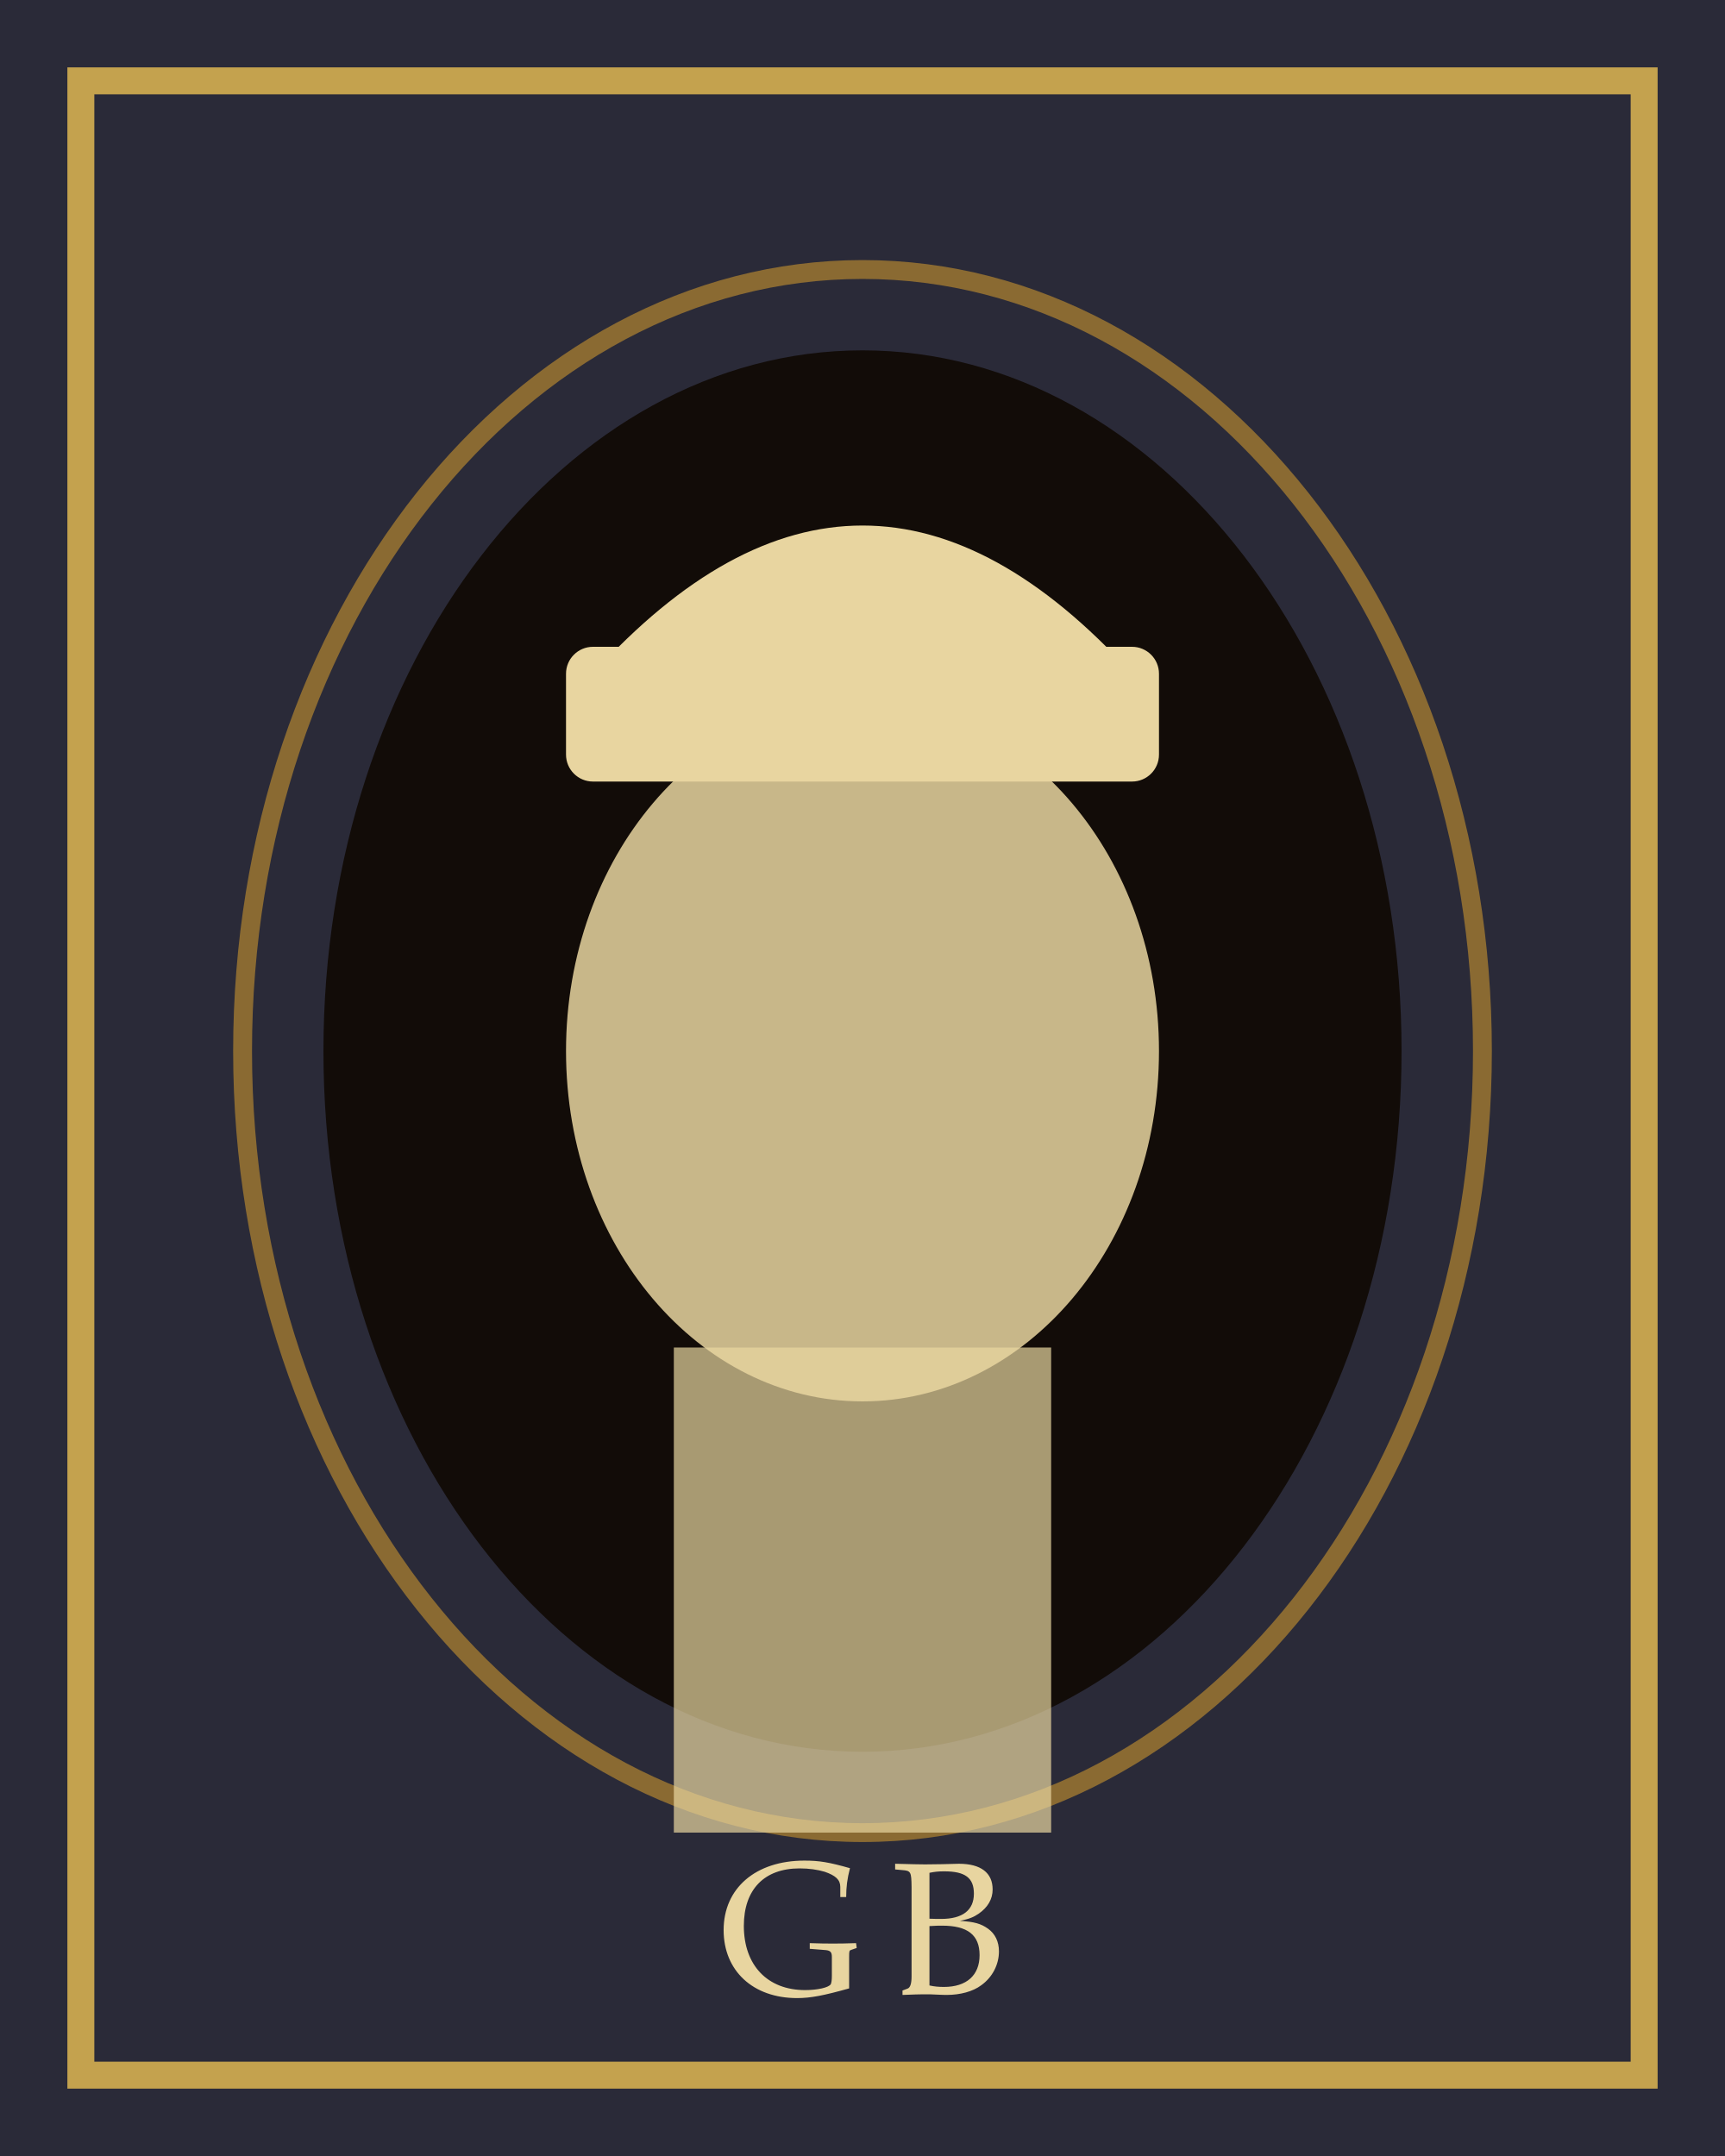
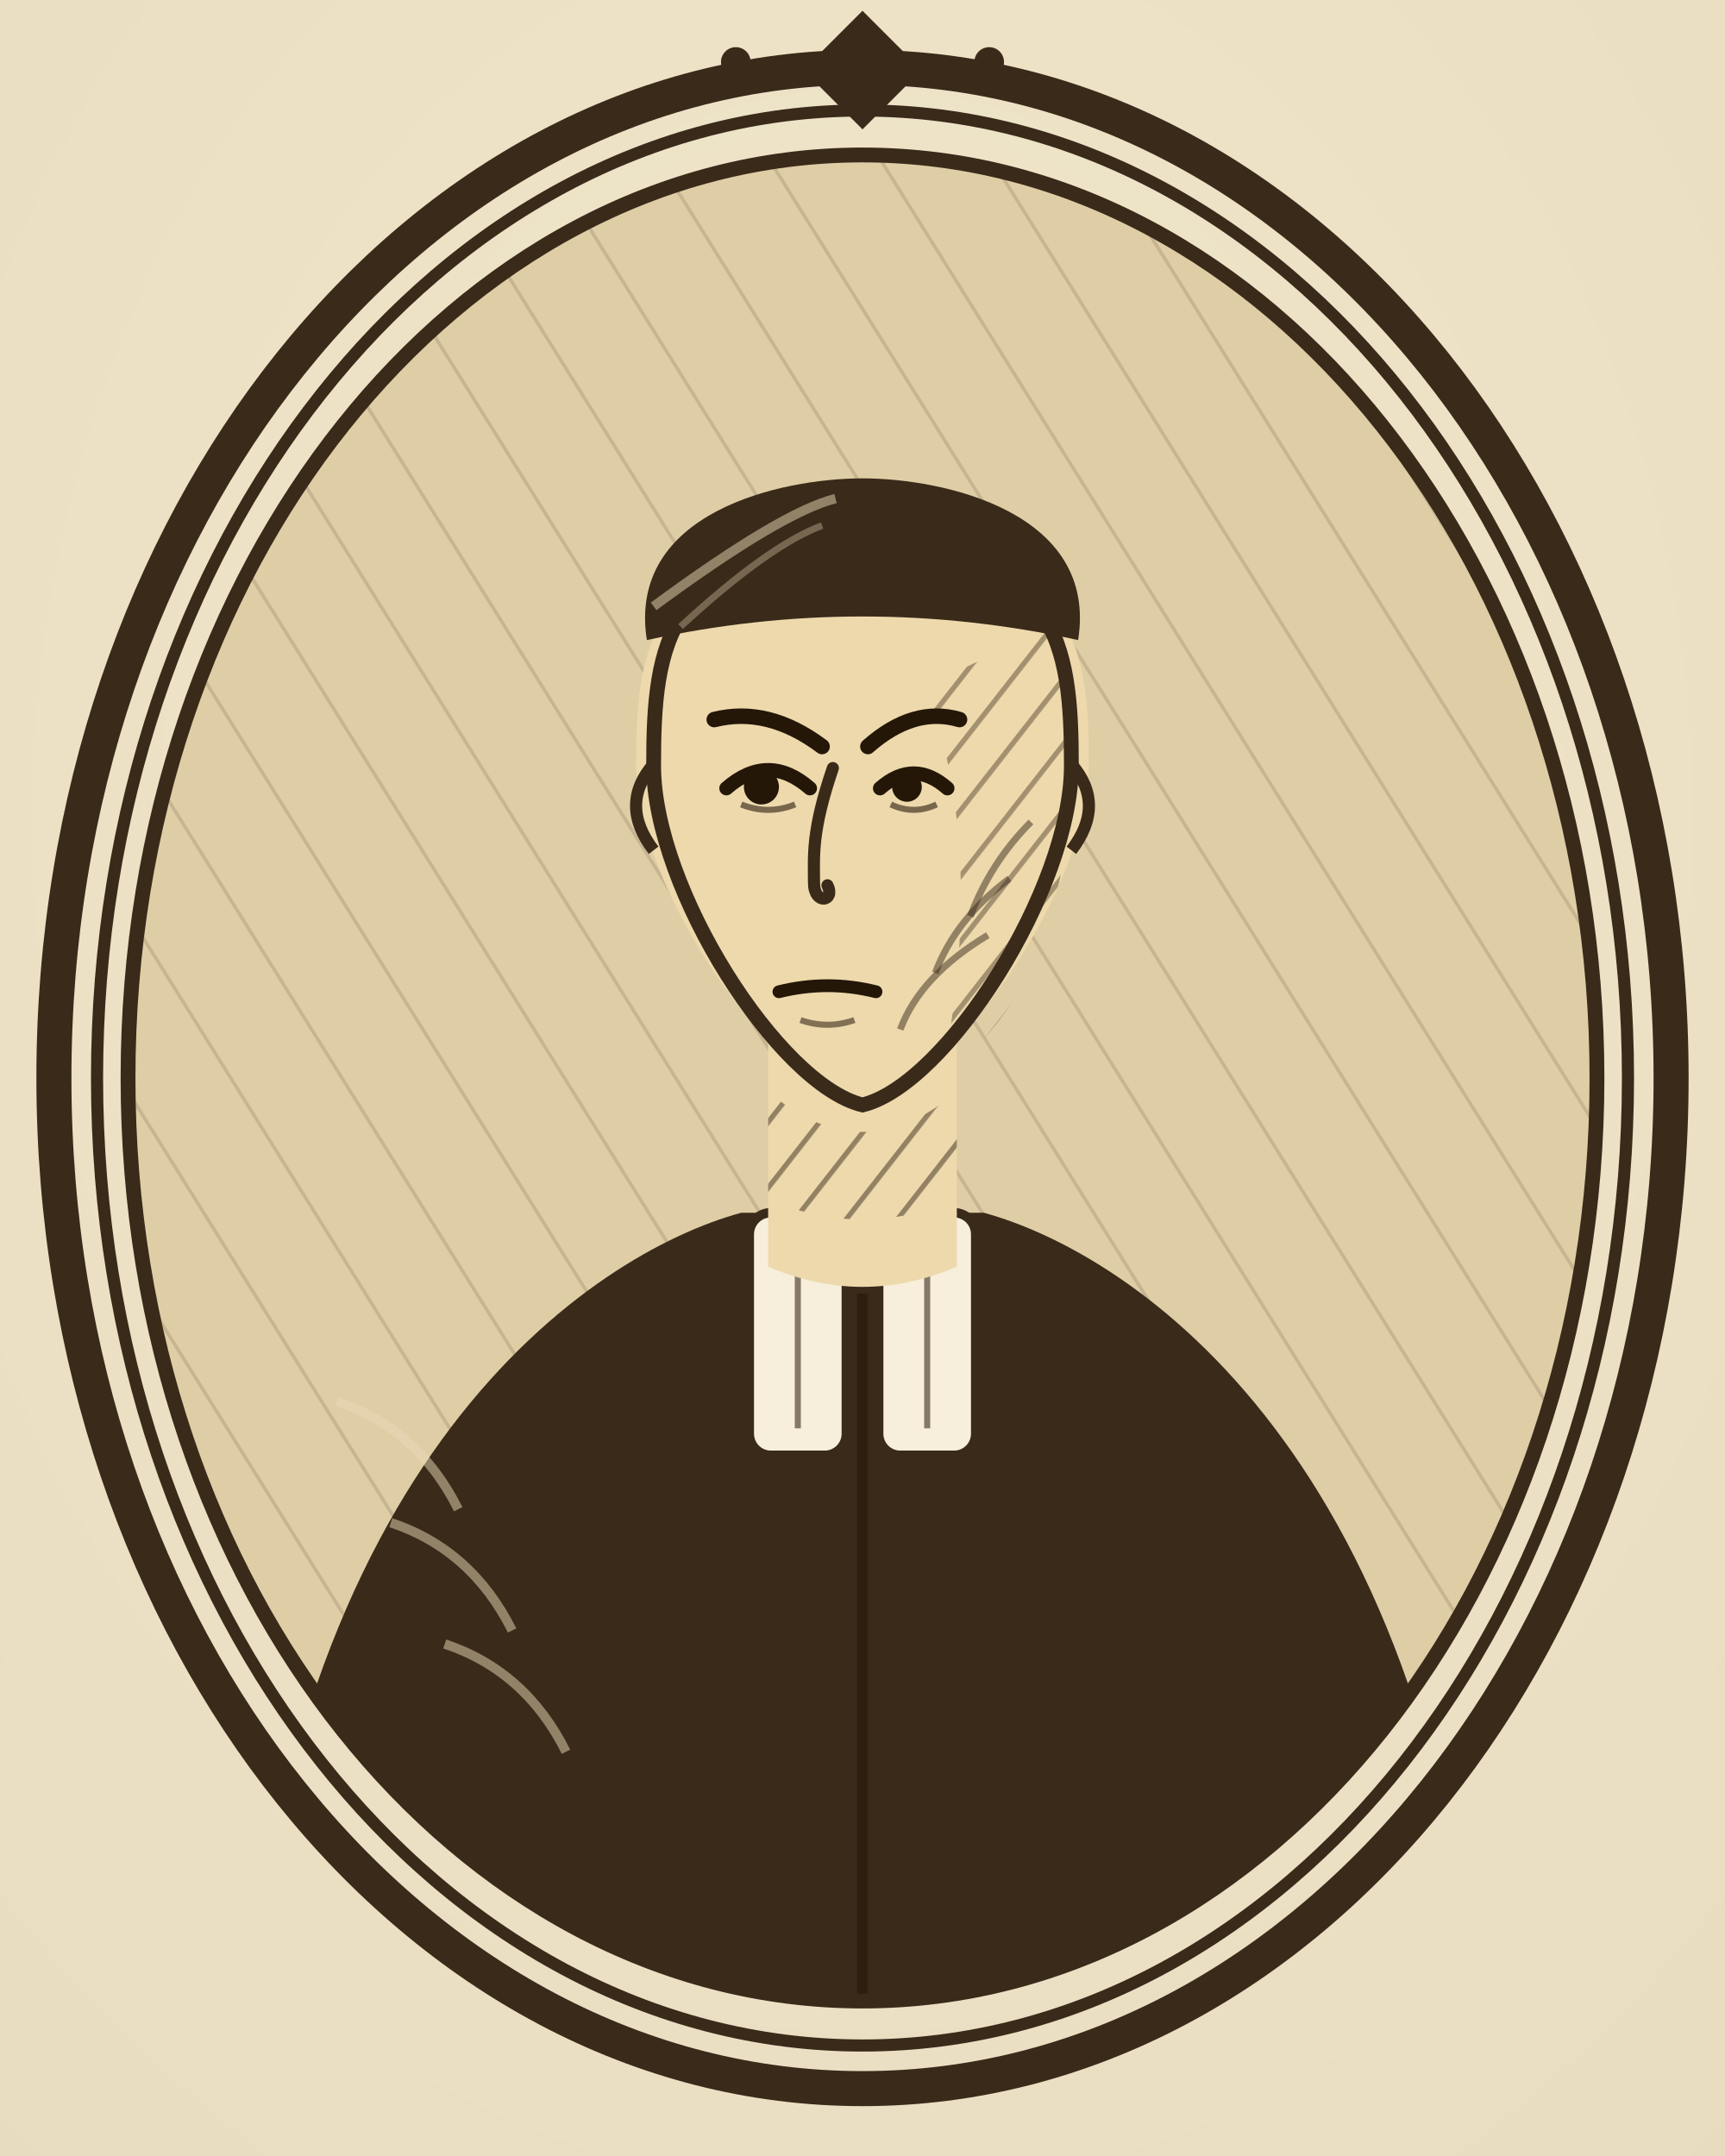
<svg xmlns="http://www.w3.org/2000/svg" viewBox="0 0 128 160">
-   <rect width="128" height="160" fill="#2a2a38" />
-   <rect x="6" y="6" width="116" height="148" fill="none" stroke="#c4a24e" stroke-width="2" />
-   <ellipse cx="64" cy="78" rx="46" ry="58" fill="none" stroke="#8a6a32" stroke-width="1.4" />
-   <ellipse cx="64" cy="78" rx="40" ry="52" fill="#120c08" />
-   <ellipse cx="64" cy="78" rx="22" ry="26" fill="#e8d5a0" opacity="0.85" />
-   <rect x="42" y="48" width="44" height="10" rx="2" fill="#e8d5a0" />
-   <path d="M44 50 Q64 28 84 50" fill="#e8d5a0" />
-   <rect x="50" y="100" width="28" height="36" fill="#e8d5a0" opacity="0.7" />
-   <text x="64" y="148" text-anchor="middle" fill="#e8d5a0" font-family="Palatino, Georgia, serif" font-size="14" letter-spacing="2">GB</text>
+   <defs>
+     <radialGradient id="bgv" cx="50%" cy="38%" r="82%">
+       <stop offset="0%" stop-color="#f1e7cb" />
+       <stop offset="100%" stop-color="#e8dcc0" />
+     </radialGradient>
+     <pattern id="h1" width="4.6" height="4.6" patternUnits="userSpaceOnUse" patternTransform="rotate(38)">
+       <line x1="0" y1="0" x2="0" y2="4.6" stroke="#3a2a1a" stroke-width="0.75" />
+     </pattern>
+     <pattern id="h2" width="3" height="3" patternUnits="userSpaceOnUse" patternTransform="rotate(38)">
+       <line x1="0" y1="0" x2="0" y2="3" stroke="#3a2a1a" stroke-width="0.75" />
+     </pattern>
+     <pattern id="hx" width="3" height="3" patternUnits="userSpaceOnUse" patternTransform="rotate(38)">
+       <path d="M0 0V3M0 0H3" fill="none" stroke="#3a2a1a" stroke-width="0.65" />
+     </pattern>
+     <pattern id="w1" width="4" height="4" patternUnits="userSpaceOnUse" patternTransform="rotate(38)">
+       <line x1="0" y1="0" x2="0" y2="4" stroke="#e9dab6" stroke-width="0.7" />
+     </pattern>
+     <pattern id="fb" width="7" height="7" patternUnits="userSpaceOnUse" patternTransform="rotate(-32)">
+       <line x1="0" y1="0" x2="0" y2="7" stroke="#3a2a1a" stroke-width="0.5" />
+     </pattern>
+     <clipPath id="ov">
+       <ellipse cx="64" cy="80" rx="54.5" ry="68.5" />
+     </clipPath>
+   </defs>
+   <rect width="128" height="160" fill="url(#bgv)" />
+   <ellipse cx="64" cy="80" rx="60" ry="75" fill="none" stroke="#3a2a1a" stroke-width="2.6" />
+   <ellipse cx="64" cy="80" rx="56.8" ry="71.8" fill="none" stroke="#3a2a1a" stroke-width="0.9" />
+   <path d="M64 0.8 68.4 5.2 64 9.6 59.6 5.2Z" fill="#3a2a1a" />
+   <circle cx="54.6" cy="4.6" r="1.1" fill="#3a2a1a" />
+   <circle cx="73.4" cy="4.6" r="1.1" fill="#3a2a1a" />
+   <g clip-path="url(#ov)">
+     <rect x="2" y="2" width="124" height="156" fill="#dfcda6" />
+     <rect x="2" y="2" width="124" height="156" fill="url(#fb)" opacity="0.15" />
+     <path d="M18 154C21 108 44 93 55 90L73 90C84 93 107 108 110 154Z" fill="#3a2a1a" />
+     <path d="M25 104q6 2 9 8" fill="none" stroke="#e9dab6" stroke-width="0.7" opacity="0.5" />
+     <path d="M29 113q6 2 9 8" fill="none" stroke="#e9dab6" stroke-width="0.7" opacity="0.5" />
+     <path d="M33 122q6 2 9 8" fill="none" stroke="#e9dab6" stroke-width="0.7" opacity="0.5" />
+     <path d="M64 96L64 154" stroke="#241708" stroke-width="0.8" opacity="0.6" />
+     <rect x="55.6" y="90" width="7.2" height="18" rx="1.6" fill="#f7efdb" stroke="#3a2a1a" stroke-width="0.7" />
+     <path d="M59.2 92L59.2 106" stroke="#3a2a1a" stroke-width="0.45" opacity="0.6" />
+     <rect x="65.2" y="90" width="7.2" height="18" rx="1.6" fill="#f7efdb" stroke="#3a2a1a" stroke-width="0.7" />
+     <path d="M68.8 92L68.8 106" stroke="#3a2a1a" stroke-width="0.45" opacity="0.6" />
+     <path d="M57 73L57 94Q64 97 71 94L71 73Z" fill="#edd9ac" />
+     <path d="M57 81Q64 87 71 81L71 89Q64 92 57 89Z" fill="url(#h2)" opacity="0.5" />
+     <path d="M64 40C79.8 41 80.8 47.6 80.8 56.8C80.8 66 70.7 80.5 64 82C57.3 80.5 47.2 66 47.2 56.8C47.2 47.6 48.2 41 64 40Z" fill="#edd9ac" />
+     <path d="M64 40C78.5 41 79.5 47.6 79.5 56.8C79.5 66 70.2 80.5 64 82C57.8 80.5 48.5 66 48.5 56.8C48.5 47.6 49.5 41 64 40Z" fill="#edd9ac" stroke="#3a2a1a" stroke-width="1.1" />
+     <path d="M78.5 46.3C80 53.9 80 61 78 67.7C77 73.6 71.4 79.1 69.9 79.9C71.8 70.2 72.1 60.2 68.7 50.9Z" fill="url(#h2)" opacity="0.42" />
+     <path d="M50 42.5Q64 39.5 78 42.5L77 46.5Q64 43.5 51 46.5Z" fill="url(#h1)" opacity="0.25" />
+     <path d="M76.5 61q-3 3 -4.5 7" fill="none" stroke="#3a2a1a" stroke-width="0.5" opacity="0.50" />
+     <path d="M74.9 65.2q-4 3 -5.5 7" fill="none" stroke="#3a2a1a" stroke-width="0.5" opacity="0.50" />
+     <path d="M73.3 69.4q-5 3 -6.5 7" fill="none" stroke="#3a2a1a" stroke-width="0.5" opacity="0.50" />
+     <path d="M53.9 58.5Q57 55.8 60.1 58.5" fill="none" stroke="#241708" stroke-width="1.05" stroke-linecap="round" />
+     <circle cx="56.5" cy="58.4" r="1.3" fill="#241708" />
+     <path d="M55 59.7Q57 60.5 59 59.7" fill="none" stroke="#3a2a1a" stroke-width="0.45" opacity="0.65" />
+     <path d="M53 53.4Q57 52.4 61 55.4" fill="none" stroke="#241708" stroke-width="1.15" stroke-linecap="round" />
+     <path d="M65.3 58.5Q67.8 56.3 70.3 58.5" fill="none" stroke="#241708" stroke-width="1.05" stroke-linecap="round" />
+     <circle cx="67.3" cy="58.4" r="1.1" fill="#241708" />
+     <path d="M66.1 59.7Q67.8 60.5 69.5 59.7" fill="none" stroke="#3a2a1a" stroke-width="0.45" opacity="0.65" />
+     <path d="M71.2 53.4Q67.8 52.4 64.4 55.4" fill="none" stroke="#241708" stroke-width="1.15" stroke-linecap="round" />
+     <path d="M61.8 57C60.2 61.7 60.4 63.5 60.4 65.5C60.4 67.2 62 66.9 61.4 65.7" fill="none" stroke="#3a2a1a" stroke-width="0.9" stroke-linecap="round" />
+     <path d="M57.8 73.6Q61.4 72.7 65 73.6" fill="none" stroke="#241708" stroke-width="0.95" stroke-linecap="round" />
+     <path d="M59.4 75.7Q61.4 76.4 63.4 75.7" fill="none" stroke="#3a2a1a" stroke-width="0.45" opacity="0.6" />
+     <path d="M48.5 56.7Q45.9 59.7 48.5 63.1" fill="none" stroke="#3a2a1a" stroke-width="0.9" />
+     <path d="M79.5 56.7Q82.1 59.7 79.5 63.1" fill="none" stroke="#3a2a1a" stroke-width="0.9" />
+     <path d="M48 47.5C46.5 38 58 35.5 64 35.5C70 35.5 81.5 38 80 47.5Q64 44 48 47.5Z" fill="#3a2a1a" />
+     <path d="M48.5 45Q58 38 62 37" fill="none" stroke="#e9dab6" stroke-width="0.7" opacity="0.5" />
+     <path d="M50.5 46.5Q57 40.5 61 39" fill="none" stroke="#e9dab6" stroke-width="0.5" opacity="0.35" />
+   </g>
+   <ellipse cx="64" cy="80" rx="54.5" ry="68.5" fill="none" stroke="#3a2a1a" stroke-width="1.1" />
</svg>
